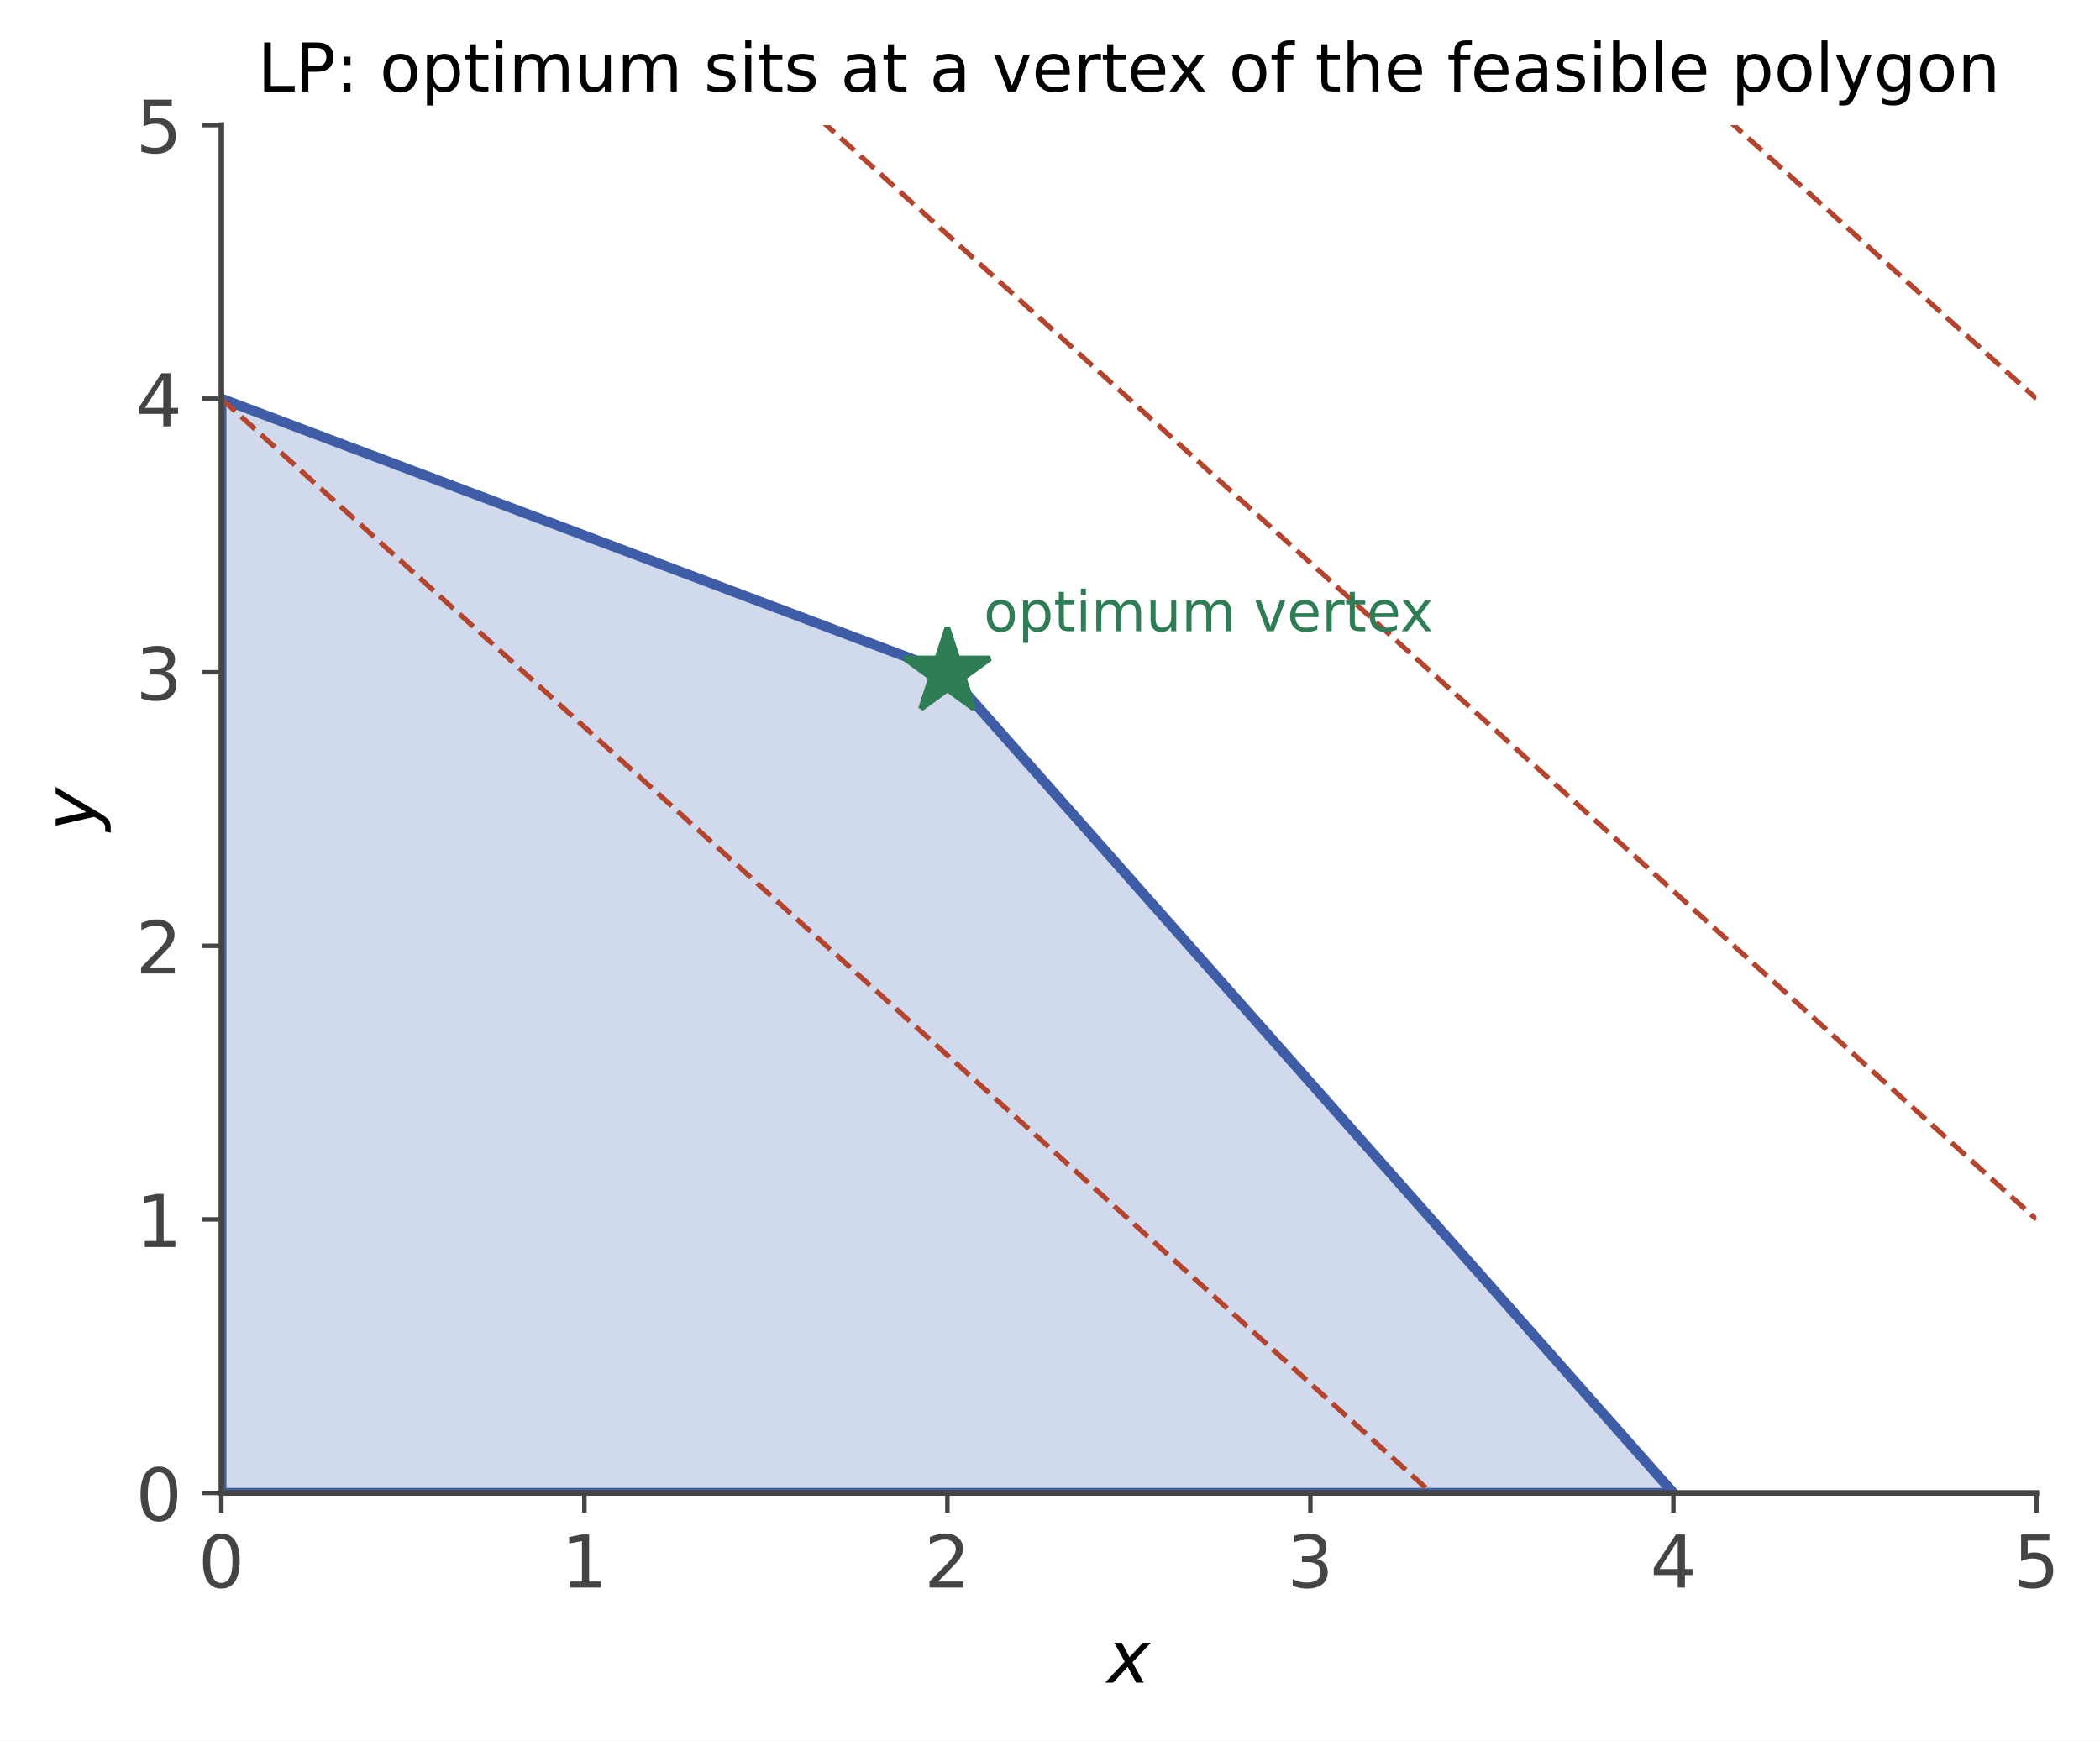
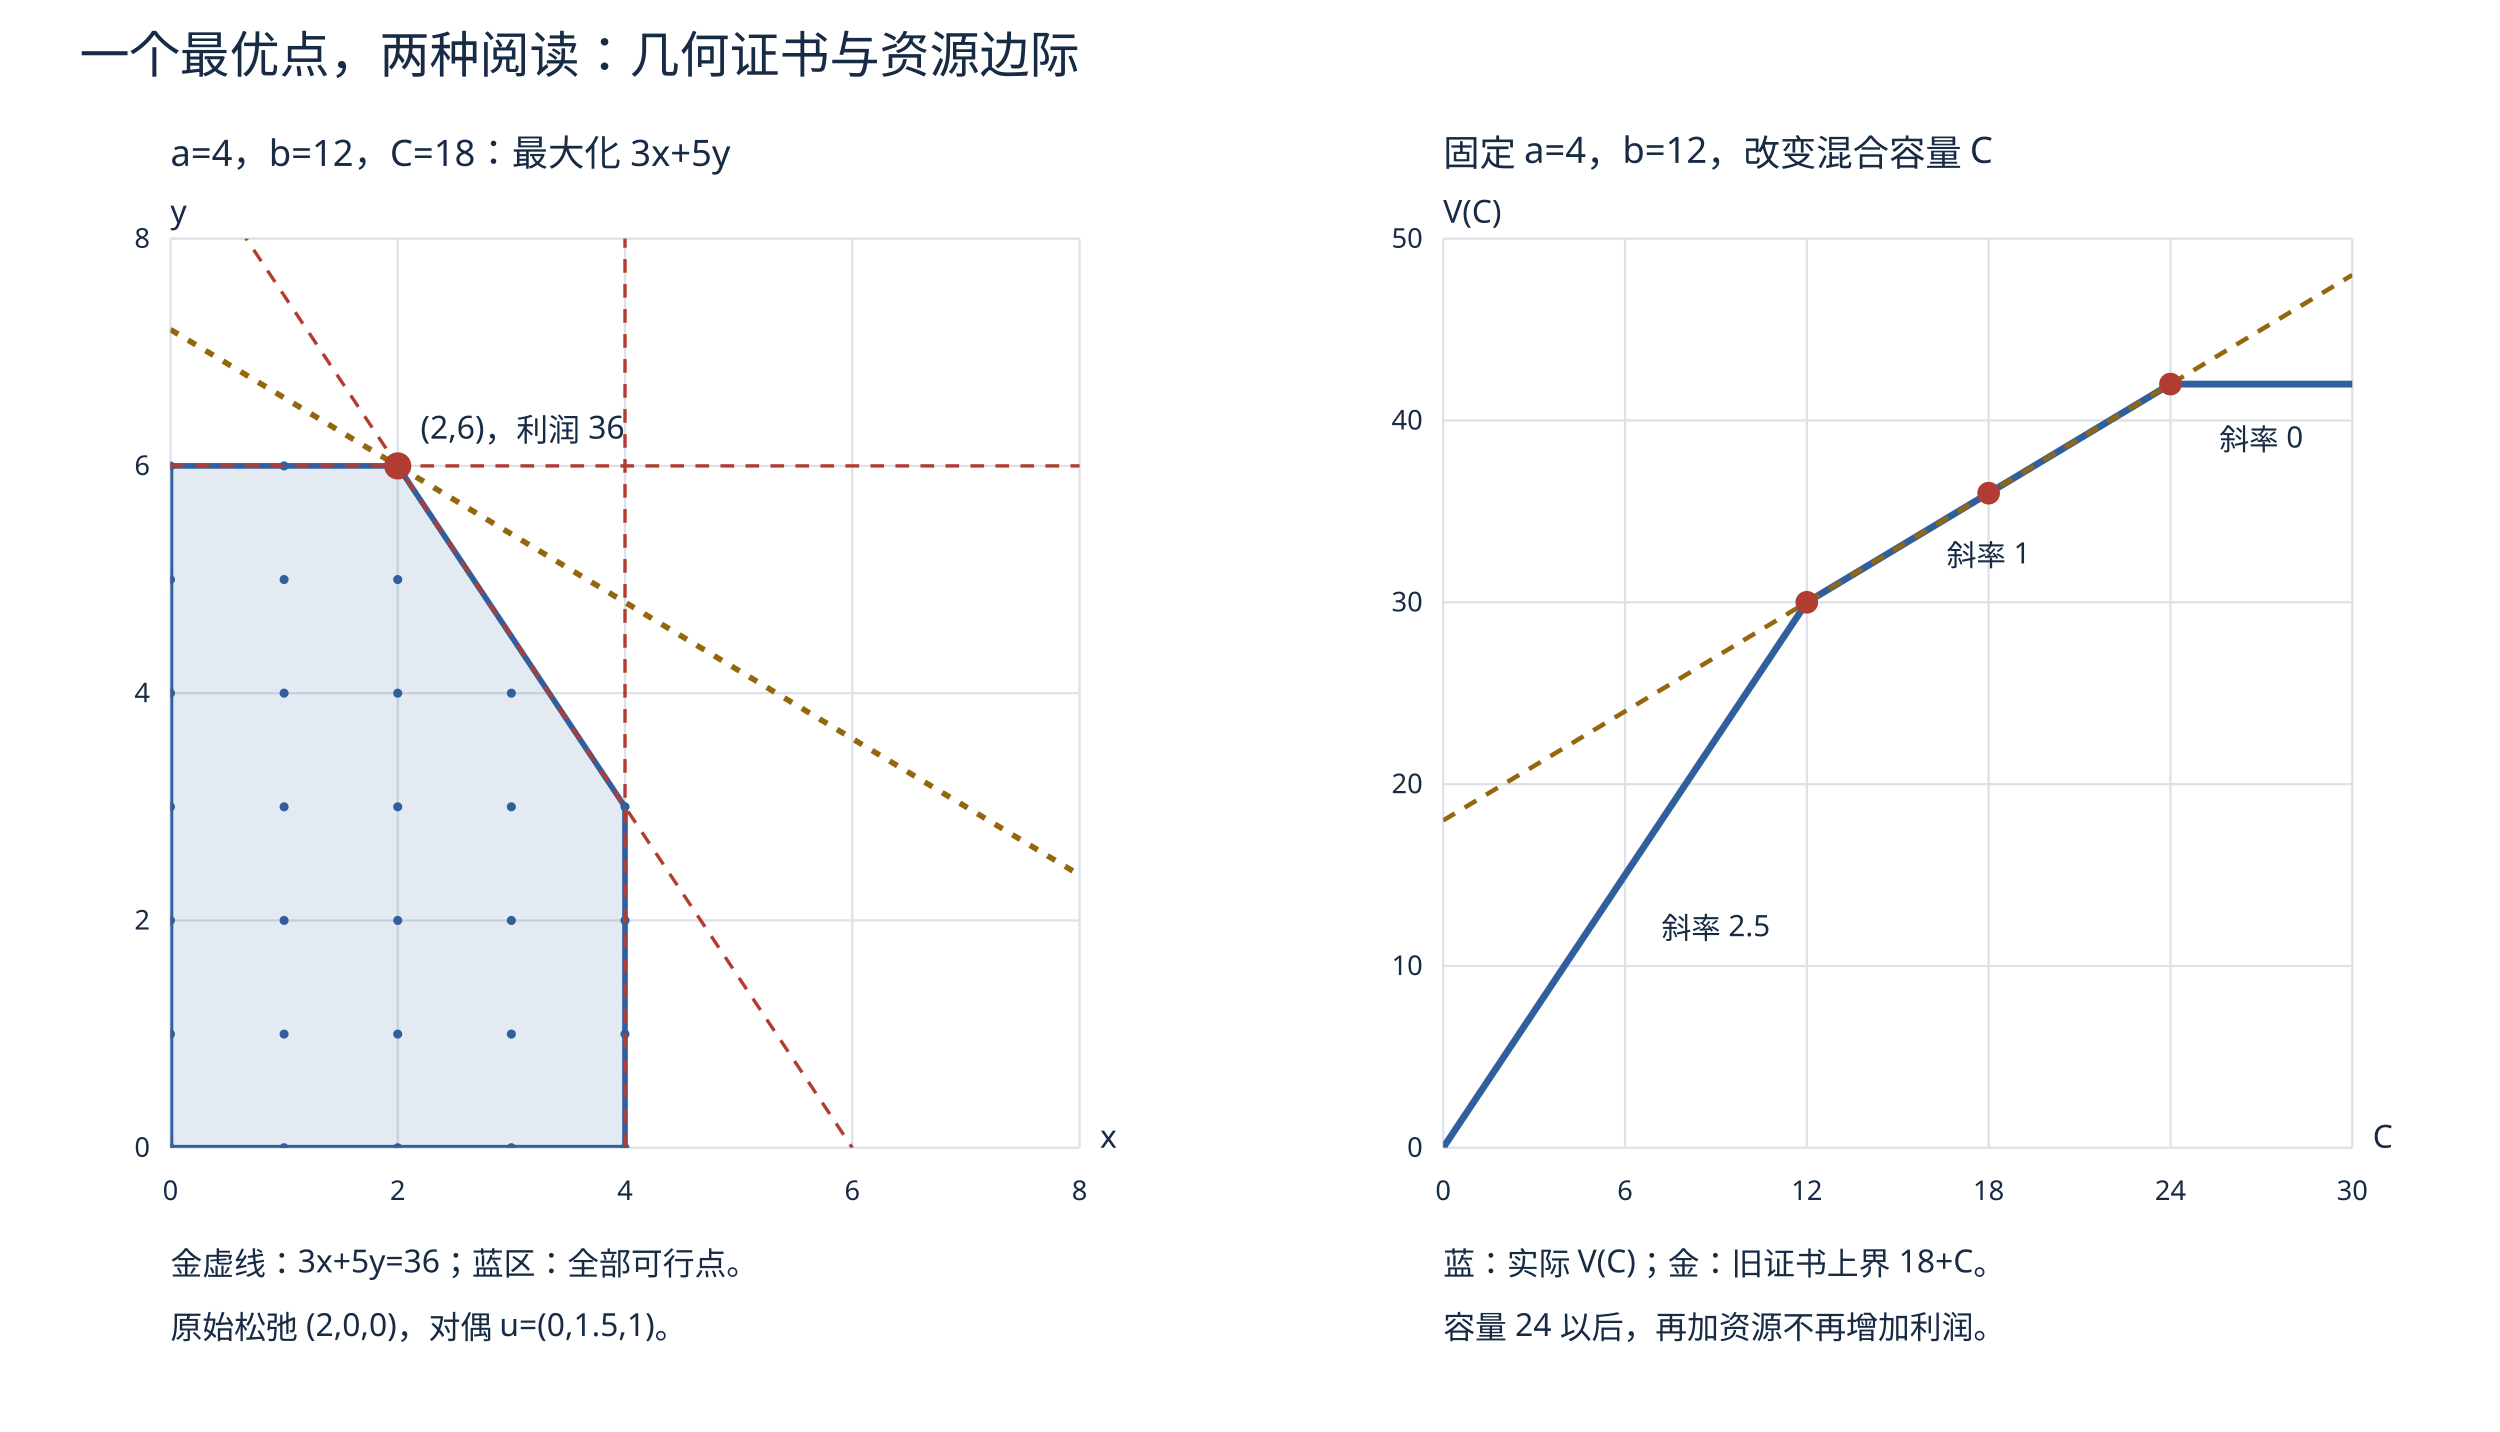
- <svg xmlns="http://www.w3.org/2000/svg" xmlns:xlink="http://www.w3.org/1999/xlink" width="374.447pt" height="310.454pt" viewBox="0 0 374.447 310.454" version="1.1">
-   <defs>
-     <style type="text/css">*{stroke-linejoin: round; stroke-linecap: butt}</style>
-   </defs>
-   <g id="figure_1">
-     <g id="patch_1">
-       <path d="M 0 310.454  L 374.447 310.454  L 374.447 0  L 0 0  z " style="fill: #ffffff" />
+ <svg xmlns="http://www.w3.org/2000/svg" viewBox="0 0 1100 630" role="img" aria-labelledby="title desc">
+   <rect width="1100" height="630" fill="white" />
+   <g font-family="sans-serif" fill="#172b45">
+     <text x="35" y="32" font-size="22">一个最优点，两种阅读：几何证书与资源边际</text>
+     <g id="polygon" data-left="75" data-xmax="8" data-ymax="8">
+       <text x="75" y="73" font-size="16" text-anchor="start">a=4，b=12，C=18：最大化 3x+5y</text>
+       <defs>
+         <clipPath id="clip-polygon">
+           <rect x="75" y="105" width="400" height="400" />
+         </clipPath>
+       </defs>
+       <path d="M75.0 105V505" fill="none" stroke="#dce2e8" />
+       <text x="75.0" y="528" font-size="12" text-anchor="middle">0</text>
+       <path d="M175.0 105V505" fill="none" stroke="#dce2e8" />
+       <text x="175.0" y="528" font-size="12" text-anchor="middle">2</text>
+       <path d="M275.0 105V505" fill="none" stroke="#dce2e8" />
+       <text x="275.0" y="528" font-size="12" text-anchor="middle">4</text>
+       <path d="M375.0 105V505" fill="none" stroke="#dce2e8" />
+       <text x="375.0" y="528" font-size="12" text-anchor="middle">6</text>
+       <path d="M475.0 105V505" fill="none" stroke="#dce2e8" />
+       <text x="475.0" y="528" font-size="12" text-anchor="middle">8</text>
+       <path d="M75 505.0H475" fill="none" stroke="#dce2e8" />
+       <text x="66" y="509.0" font-size="12" text-anchor="end">0</text>
+       <path d="M75 405.0H475" fill="none" stroke="#dce2e8" />
+       <text x="66" y="409.0" font-size="12" text-anchor="end">2</text>
+       <path d="M75 305.0H475" fill="none" stroke="#dce2e8" />
+       <text x="66" y="309.0" font-size="12" text-anchor="end">4</text>
+       <path d="M75 205.0H475" fill="none" stroke="#dce2e8" />
+       <text x="66" y="209.0" font-size="12" text-anchor="end">6</text>
+       <path d="M75 105.0H475" fill="none" stroke="#dce2e8" />
+       <text x="66" y="109.0" font-size="12" text-anchor="end">8</text>
+       <g clip-path="url(#clip-polygon)">
+         <path data-polygon="true" d="M75.0,505.0 L275.0,505.0 L275.0,355.0 L175.0,205.0 L75.0,205.0 L75.0,505.0 Z" fill="#315f9d" fill-opacity=".13" stroke="#315f9d" stroke-width="2.5" />
+         <circle data-grid-x="0" data-grid-y="0" cx="75.0" cy="505.0" r="2" fill="#315f9d" />
+         <circle data-grid-x="0" data-grid-y="1" cx="75.0" cy="455.0" r="2" fill="#315f9d" />
+         <circle data-grid-x="0" data-grid-y="2" cx="75.0" cy="405.0" r="2" fill="#315f9d" />
+         <circle data-grid-x="0" data-grid-y="3" cx="75.0" cy="355.0" r="2" fill="#315f9d" />
+         <circle data-grid-x="0" data-grid-y="4" cx="75.0" cy="305.0" r="2" fill="#315f9d" />
+         <circle data-grid-x="0" data-grid-y="5" cx="75.0" cy="255.0" r="2" fill="#315f9d" />
+         <circle data-grid-x="0" data-grid-y="6" cx="75.0" cy="205.0" r="2" fill="#315f9d" />
+         <circle data-grid-x="1" data-grid-y="0" cx="125.0" cy="505.0" r="2" fill="#315f9d" />
+         <circle data-grid-x="1" data-grid-y="1" cx="125.0" cy="455.0" r="2" fill="#315f9d" />
+         <circle data-grid-x="1" data-grid-y="2" cx="125.0" cy="405.0" r="2" fill="#315f9d" />
+         <circle data-grid-x="1" data-grid-y="3" cx="125.0" cy="355.0" r="2" fill="#315f9d" />
+         <circle data-grid-x="1" data-grid-y="4" cx="125.0" cy="305.0" r="2" fill="#315f9d" />
+         <circle data-grid-x="1" data-grid-y="5" cx="125.0" cy="255.0" r="2" fill="#315f9d" />
+         <circle data-grid-x="1" data-grid-y="6" cx="125.0" cy="205.0" r="2" fill="#315f9d" />
+         <circle data-grid-x="2" data-grid-y="0" cx="175.0" cy="505.0" r="2" fill="#315f9d" />
+         <circle data-grid-x="2" data-grid-y="1" cx="175.0" cy="455.0" r="2" fill="#315f9d" />
+         <circle data-grid-x="2" data-grid-y="2" cx="175.0" cy="405.0" r="2" fill="#315f9d" />
+         <circle data-grid-x="2" data-grid-y="3" cx="175.0" cy="355.0" r="2" fill="#315f9d" />
+         <circle data-grid-x="2" data-grid-y="4" cx="175.0" cy="305.0" r="2" fill="#315f9d" />
+         <circle data-grid-x="2" data-grid-y="5" cx="175.0" cy="255.0" r="2" fill="#315f9d" />
+         <circle data-grid-x="2" data-grid-y="6" cx="175.0" cy="205.0" r="2" fill="#315f9d" />
+         <circle data-grid-x="3" data-grid-y="0" cx="225.0" cy="505.0" r="2" fill="#315f9d" />
+         <circle data-grid-x="3" data-grid-y="1" cx="225.0" cy="455.0" r="2" fill="#315f9d" />
+         <circle data-grid-x="3" data-grid-y="2" cx="225.0" cy="405.0" r="2" fill="#315f9d" />
+         <circle data-grid-x="3" data-grid-y="3" cx="225.0" cy="355.0" r="2" fill="#315f9d" />
+         <circle data-grid-x="3" data-grid-y="4" cx="225.0" cy="305.0" r="2" fill="#315f9d" />
+         <circle data-grid-x="4" data-grid-y="0" cx="275.0" cy="505.0" r="2" fill="#315f9d" />
+         <circle data-grid-x="4" data-grid-y="1" cx="275.0" cy="455.0" r="2" fill="#315f9d" />
+         <circle data-grid-x="4" data-grid-y="2" cx="275.0" cy="405.0" r="2" fill="#315f9d" />
+         <circle data-grid-x="4" data-grid-y="3" cx="275.0" cy="355.0" r="2" fill="#315f9d" />
+         <path data-curve="x-limit" d="M275,505 L275,105" fill="none" stroke="#b13d32" stroke-width="1.5" stroke-dasharray="6 5" />
+         <path data-curve="y-limit" d="M75,205 L475,205" fill="none" stroke="#b13d32" stroke-width="1.5" stroke-dasharray="6 5" />
+         <path data-curve="mixed-limit" d="M75,55 L375,505" fill="none" stroke="#b13d32" stroke-width="1.5" stroke-dasharray="6 5" />
+         <path data-curve="objective" d="M75,145 L475,385" fill="none" stroke="#95670d" stroke-width="2.5" stroke-dasharray="4 5" />
+         <circle cx="175.0" cy="205.0" r="6" fill="#b13d32" />
+       </g>
+       <text x="185.0" y="193.0" font-size="14" text-anchor="start">(2,6)，利润 36</text>
+       <text x="75" y="561" font-size="14" text-anchor="start">金虚线：3x+5y=36；蓝区：全部可行点。</text>
+       <text x="75" y="589" font-size="14" text-anchor="start">原始松弛 (2,0,0)，对偶 u=(0,1.5,1)。</text>
+       <text x="484" y="505" font-size="14" text-anchor="start">x</text>
+       <text x="75" y="98" font-size="14" text-anchor="start">y</text>
    </g>
-     <g id="axes_1">
-       <g id="patch_2">
-         <path d="M 39.471 266.254  L 363.111 266.254  L 363.111 22.318  L 39.471 22.318  z " style="fill: #ffffff" />
+     <g id="value" data-left="635" data-xmax="30" data-ymax="50">
+       <text x="635" y="73" font-size="16" text-anchor="start">固定 a=4，b=12，改变混合容量 C</text>
+       <defs>
+         <clipPath id="clip-value">
+           <rect x="635" y="105" width="400" height="400" />
+         </clipPath>
+       </defs>
+       <path d="M635.0 105V505" fill="none" stroke="#dce2e8" />
+       <text x="635.0" y="528" font-size="12" text-anchor="middle">0</text>
+       <path d="M715.0 105V505" fill="none" stroke="#dce2e8" />
+       <text x="715.0" y="528" font-size="12" text-anchor="middle">6</text>
+       <path d="M795.0 105V505" fill="none" stroke="#dce2e8" />
+       <text x="795.0" y="528" font-size="12" text-anchor="middle">12</text>
+       <path d="M875.0 105V505" fill="none" stroke="#dce2e8" />
+       <text x="875.0" y="528" font-size="12" text-anchor="middle">18</text>
+       <path d="M955.0 105V505" fill="none" stroke="#dce2e8" />
+       <text x="955.0" y="528" font-size="12" text-anchor="middle">24</text>
+       <path d="M1035.0 105V505" fill="none" stroke="#dce2e8" />
+       <text x="1035.0" y="528" font-size="12" text-anchor="middle">30</text>
+       <path d="M635 505.0H1035" fill="none" stroke="#dce2e8" />
+       <text x="626" y="509.0" font-size="12" text-anchor="end">0</text>
+       <path d="M635 425.0H1035" fill="none" stroke="#dce2e8" />
+       <text x="626" y="429.0" font-size="12" text-anchor="end">10</text>
+       <path d="M635 345.0H1035" fill="none" stroke="#dce2e8" />
+       <text x="626" y="349.0" font-size="12" text-anchor="end">20</text>
+       <path d="M635 265.0H1035" fill="none" stroke="#dce2e8" />
+       <text x="626" y="269.0" font-size="12" text-anchor="end">30</text>
+       <path d="M635 185.0H1035" fill="none" stroke="#dce2e8" />
+       <text x="626" y="189.0" font-size="12" text-anchor="end">40</text>
+       <path d="M635 105.0H1035" fill="none" stroke="#dce2e8" />
+       <text x="626" y="109.0" font-size="12" text-anchor="end">50</text>
+       <g clip-path="url(#clip-value)">
+         <path data-curve="value" d="M635,505 L795,265 L955,169 L1035,169" fill="none" stroke="#315f9d" stroke-width="3" stroke-dasharray="" />
+         <path data-curve="old-dual-bound" d="M635,361 L1035,121" fill="none" stroke="#95670d" stroke-width="2" stroke-dasharray="6 5" />
+         <circle data-C="12" data-V="30" cx="795.0" cy="265.0" r="5" fill="#b13d32" />
+         <circle data-C="18" data-V="36" cx="875.0" cy="217.0" r="5" fill="#b13d32" />
+         <circle data-C="24" data-V="42" cx="955.0" cy="169.0" r="5" fill="#b13d32" />
      </g>
-       <g id="patch_3">
-         <path d="M 39.471 266.254  L 298.383 266.254  L 168.927 119.893  L 39.471 71.105  z " clip-path="url(#pee0491a51d)" style="fill: #8ba0d0; opacity: 0.4; stroke: #8ba0d0; stroke-linejoin: miter" />
-       </g>
-       <g id="matplotlib.axis_1">
-         <g id="xtick_1">
-           <g id="line2d_1">
-             <defs>
-               <path id="md2a9b6ae26" d="M 0 0  L 0 3.5  " style="stroke: #444444; stroke-width: 0.8" />
-             </defs>
-             <g>
-               <use xlink:href="#md2a9b6ae26" x="39.471" y="266.254" style="fill: #444444; stroke: #444444; stroke-width: 0.8" />
-             </g>
-           </g>
-           <g id="text_1">
-             <g style="fill: #444444" transform="translate(35.33563 283.1311) scale(0.13 -0.13)">
-               <defs>
-                 <path id="DejaVuSans-13" d="M 2034 4250  Q 1547 4250 1301 3770  Q 1056 3291 1056 2328  Q 1056 1369 1301 889  Q 1547 409 2034 409  Q 2525 409 2770 889  Q 3016 1369 3016 2328  Q 3016 3291 2770 3770  Q 2525 4250 2034 4250  z M 2034 4750  Q 2819 4750 3233 4129  Q 3647 3509 3647 2328  Q 3647 1150 3233 529  Q 2819 -91 2034 -91  Q 1250 -91 836 529  Q 422 1150 422 2328  Q 422 3509 836 4129  Q 1250 4750 2034 4750  z " transform="scale(0.015625)" />
-               </defs>
-               <use xlink:href="#DejaVuSans-13" />
-             </g>
-           </g>
-         </g>
-         <g id="xtick_2">
-           <g id="line2d_2">
-             <g>
-               <use xlink:href="#md2a9b6ae26" x="104.199" y="266.254" style="fill: #444444; stroke: #444444; stroke-width: 0.8" />
-             </g>
-           </g>
-           <g id="text_2">
-             <g style="fill: #444444" transform="translate(100.0636 283.1311) scale(0.13 -0.13)">
-               <defs>
-                 <path id="DejaVuSans-14" d="M 794 531  L 1825 531  L 1825 4091  L 703 3866  L 703 4441  L 1819 4666  L 2450 4666  L 2450 531  L 3481 531  L 3481 0  L 794 0  L 794 531  z " transform="scale(0.015625)" />
-               </defs>
-               <use xlink:href="#DejaVuSans-14" />
-             </g>
-           </g>
-         </g>
-         <g id="xtick_3">
-           <g id="line2d_3">
-             <g>
-               <use xlink:href="#md2a9b6ae26" x="168.927" y="266.254" style="fill: #444444; stroke: #444444; stroke-width: 0.8" />
-             </g>
-           </g>
-           <g id="text_3">
-             <g style="fill: #444444" transform="translate(164.7916 283.1311) scale(0.13 -0.13)">
-               <defs>
-                 <path id="DejaVuSans-15" d="M 1228 531  L 3431 531  L 3431 0  L 469 0  L 469 531  Q 828 903 1448 1529  Q 2069 2156 2228 2338  Q 2531 2678 2651 2914  Q 2772 3150 2772 3378  Q 2772 3750 2511 3984  Q 2250 4219 1831 4219  Q 1534 4219 1204 4116  Q 875 4013 500 3803  L 500 4441  Q 881 4594 1212 4672  Q 1544 4750 1819 4750  Q 2544 4750 2975 4387  Q 3406 4025 3406 3419  Q 3406 3131 3298 2873  Q 3191 2616 2906 2266  Q 2828 2175 2409 1742  Q 1991 1309 1228 531  z " transform="scale(0.015625)" />
-               </defs>
-               <use xlink:href="#DejaVuSans-15" />
-             </g>
-           </g>
-         </g>
-         <g id="xtick_4">
-           <g id="line2d_4">
-             <g>
-               <use xlink:href="#md2a9b6ae26" x="233.655" y="266.254" style="fill: #444444; stroke: #444444; stroke-width: 0.8" />
-             </g>
-           </g>
-           <g id="text_4">
-             <g style="fill: #444444" transform="translate(229.5196 283.1311) scale(0.13 -0.13)">
-               <defs>
-                 <path id="DejaVuSans-16" d="M 2597 2516  Q 3050 2419 3304 2112  Q 3559 1806 3559 1356  Q 3559 666 3084 287  Q 2609 -91 1734 -91  Q 1441 -91 1130 -33  Q 819 25 488 141  L 488 750  Q 750 597 1062 519  Q 1375 441 1716 441  Q 2309 441 2620 675  Q 2931 909 2931 1356  Q 2931 1769 2642 2001  Q 2353 2234 1838 2234  L 1294 2234  L 1294 2753  L 1863 2753  Q 2328 2753 2575 2939  Q 2822 3125 2822 3475  Q 2822 3834 2567 4026  Q 2313 4219 1838 4219  Q 1578 4219 1281 4162  Q 984 4106 628 3988  L 628 4550  Q 988 4650 1302 4700  Q 1616 4750 1894 4750  Q 2613 4750 3031 4423  Q 3450 4097 3450 3541  Q 3450 3153 3228 2886  Q 3006 2619 2597 2516  z " transform="scale(0.015625)" />
-               </defs>
-               <use xlink:href="#DejaVuSans-16" />
-             </g>
-           </g>
-         </g>
-         <g id="xtick_5">
-           <g id="line2d_5">
-             <g>
-               <use xlink:href="#md2a9b6ae26" x="298.383" y="266.254" style="fill: #444444; stroke: #444444; stroke-width: 0.8" />
-             </g>
-           </g>
-           <g id="text_5">
-             <g style="fill: #444444" transform="translate(294.2476 283.1311) scale(0.13 -0.13)">
-               <defs>
-                 <path id="DejaVuSans-17" d="M 2419 4116  L 825 1625  L 2419 1625  L 2419 4116  z M 2253 4666  L 3047 4666  L 3047 1625  L 3713 1625  L 3713 1100  L 3047 1100  L 3047 0  L 2419 0  L 2419 1100  L 313 1100  L 313 1709  L 2253 4666  z " transform="scale(0.015625)" />
-               </defs>
-               <use xlink:href="#DejaVuSans-17" />
-             </g>
-           </g>
-         </g>
-         <g id="xtick_6">
-           <g id="line2d_6">
-             <g>
-               <use xlink:href="#md2a9b6ae26" x="363.111" y="266.254" style="fill: #444444; stroke: #444444; stroke-width: 0.8" />
-             </g>
-           </g>
-           <g id="text_6">
-             <g style="fill: #444444" transform="translate(358.9756 283.1311) scale(0.13 -0.13)">
-               <defs>
-                 <path id="DejaVuSans-18" d="M 691 4666  L 3169 4666  L 3169 4134  L 1269 4134  L 1269 2991  Q 1406 3038 1543 3061  Q 1681 3084 1819 3084  Q 2600 3084 3056 2656  Q 3513 2228 3513 1497  Q 3513 744 3044 326  Q 2575 -91 1722 -91  Q 1428 -91 1123 -41  Q 819 9 494 109  L 494 744  Q 775 591 1075 516  Q 1375 441 1709 441  Q 2250 441 2565 725  Q 2881 1009 2881 1497  Q 2881 1984 2565 2268  Q 2250 2553 1709 2553  Q 1456 2553 1204 2497  Q 953 2441 691 2322  L 691 4666  z " transform="scale(0.015625)" />
-               </defs>
-               <use xlink:href="#DejaVuSans-18" />
-             </g>
-           </g>
-         </g>
-         <g id="text_7">
-           <g transform="translate(197.3913 300.1311) scale(0.13 -0.13)">
-             <defs>
-               <path id="DejaVuSans-Oblique-5b" d="M 3841 3500  L 2234 1784  L 3219 0  L 2559 0  L 1819 1388  L 531 0  L -166 0  L 1556 1844  L 641 3500  L 1300 3500  L 1972 2234  L 3144 3500  L 3841 3500  z " transform="scale(0.015625)" />
-             </defs>
-             <use xlink:href="#DejaVuSans-Oblique-5b" transform="translate(0 0.3125)" />
-           </g>
-         </g>
-       </g>
-       <g id="matplotlib.axis_2">
-         <g id="ytick_1">
-           <g id="line2d_7">
-             <defs>
-               <path id="m13faf8f72e" d="M 0 0  L -3.5 0  " style="stroke: #444444; stroke-width: 0.8" />
-             </defs>
-             <g>
-               <use xlink:href="#m13faf8f72e" x="39.471" y="266.254" style="fill: #444444; stroke: #444444; stroke-width: 0.8" />
-             </g>
-           </g>
-           <g id="text_8">
-             <g style="fill: #444444" transform="translate(24.2 271.1926) scale(0.13 -0.13)">
-               <use xlink:href="#DejaVuSans-13" />
-             </g>
-           </g>
-         </g>
-         <g id="ytick_2">
-           <g id="line2d_8">
-             <g>
-               <use xlink:href="#m13faf8f72e" x="39.471" y="217.467" style="fill: #444444; stroke: #444444; stroke-width: 0.8" />
-             </g>
-           </g>
-           <g id="text_9">
-             <g style="fill: #444444" transform="translate(24.2 222.4054) scale(0.13 -0.13)">
-               <use xlink:href="#DejaVuSans-14" />
-             </g>
-           </g>
-         </g>
-         <g id="ytick_3">
-           <g id="line2d_9">
-             <g>
-               <use xlink:href="#m13faf8f72e" x="39.471" y="168.68" style="fill: #444444; stroke: #444444; stroke-width: 0.8" />
-             </g>
-           </g>
-           <g id="text_10">
-             <g style="fill: #444444" transform="translate(24.2 173.6182) scale(0.13 -0.13)">
-               <use xlink:href="#DejaVuSans-15" />
-             </g>
-           </g>
-         </g>
-         <g id="ytick_4">
-           <g id="line2d_10">
-             <g>
-               <use xlink:href="#m13faf8f72e" x="39.471" y="119.893" style="fill: #444444; stroke: #444444; stroke-width: 0.8" />
-             </g>
-           </g>
-           <g id="text_11">
-             <g style="fill: #444444" transform="translate(24.2 124.831) scale(0.13 -0.13)">
-               <use xlink:href="#DejaVuSans-16" />
-             </g>
-           </g>
-         </g>
-         <g id="ytick_5">
-           <g id="line2d_11">
-             <g>
-               <use xlink:href="#m13faf8f72e" x="39.471" y="71.105" style="fill: #444444; stroke: #444444; stroke-width: 0.8" />
-             </g>
-           </g>
-           <g id="text_12">
-             <g style="fill: #444444" transform="translate(24.2 76.0438) scale(0.13 -0.13)">
-               <use xlink:href="#DejaVuSans-17" />
-             </g>
-           </g>
-         </g>
-         <g id="ytick_6">
-           <g id="line2d_12">
-             <g>
-               <use xlink:href="#m13faf8f72e" x="39.471" y="22.318" style="fill: #444444; stroke: #444444; stroke-width: 0.8" />
-             </g>
-           </g>
-           <g id="text_13">
-             <g style="fill: #444444" transform="translate(24.2 27.2566) scale(0.13 -0.13)">
-               <use xlink:href="#DejaVuSans-18" />
-             </g>
-           </g>
-         </g>
-         <g id="text_14">
-           <g transform="translate(17.07695 148.1861) rotate(-90) scale(0.13 -0.13)">
-             <defs>
-               <path id="DejaVuSans-Oblique-5c" d="M 1588 -325  Q 1188 -997 936 -1164  Q 684 -1331 294 -1331  L -159 -1331  L -63 -850  L 269 -850  Q 509 -850 678 -719  Q 847 -588 1056 -206  L 1234 128  L 459 3500  L 1069 3500  L 1650 819  L 3256 3500  L 3859 3500  L 1588 -325  z " transform="scale(0.015625)" />
-             </defs>
-             <use xlink:href="#DejaVuSans-Oblique-5c" transform="translate(0 0.3125)" />
-           </g>
-         </g>
-       </g>
-       <g id="line2d_13">
-         <path d="M 39.471 266.254  L 298.383 266.254  L 168.927 119.893  L 39.471 71.105  L 39.471 266.254  " clip-path="url(#pee0491a51d)" style="fill: none; stroke: #3f5ca6; stroke-width: 1.8; stroke-linecap: square" />
-       </g>
-       <g id="line2d_14">
-         <path d="M 39.471 71.105  L 75.431 103.63  L 111.391 136.155  L 147.351 168.68  L 183.311 201.205  L 219.271 233.729  L 255.231 266.254  L 291.191 298.779  L 305.205 311.454  " clip-path="url(#pee0491a51d)" style="fill: none; stroke-dasharray: 3.33,1.44; stroke-dashoffset: 0; stroke: #b3452f; stroke-width: 0.9" />
-       </g>
-       <g id="line2d_15">
-         <path d="M 121.57 -1  L 147.351 22.318  L 183.311 54.843  L 219.271 87.368  L 255.231 119.893  L 291.191 152.417  L 327.151 184.942  L 363.111 217.467  " clip-path="url(#pee0491a51d)" style="fill: none; stroke-dasharray: 3.33,1.44; stroke-dashoffset: 0; stroke: #b3452f; stroke-width: 0.9" />
-       </g>
-       <g id="line2d_16">
-         <path d="M 283.39 -1  L 291.191 6.056  L 327.151 38.581  L 363.111 71.105  " clip-path="url(#pee0491a51d)" style="fill: none; stroke-dasharray: 3.33,1.44; stroke-dashoffset: 0; stroke: #b3452f; stroke-width: 0.9" />
-       </g>
-       <g id="line2d_17">
-         <defs>
-           <path id="md26f918aaa" d="M 0 -8  L -1.796 -2.472  L -7.608 -2.472  L -2.906 0.944  L -4.702 6.472  L -0 3.056  L 4.702 6.472  L 2.906 0.944  L 7.608 -2.472  L 1.796 -2.472  z " style="stroke: #2e7d55; stroke-linejoin: bevel" />
-         </defs>
-         <g clip-path="url(#pee0491a51d)">
-           <use xlink:href="#md26f918aaa" x="168.927" y="119.893" style="fill: #2e7d55; stroke: #2e7d55; stroke-linejoin: bevel" />
-         </g>
-       </g>
-       <g id="patch_4">
-         <path d="M 39.471 266.254  L 39.471 22.318  " style="fill: none; stroke: #444444; stroke-linejoin: miter; stroke-linecap: square" />
-       </g>
-       <g id="patch_5">
-         <path d="M 39.471 266.254  L 363.111 266.254  " style="fill: none; stroke: #444444; stroke-linejoin: miter; stroke-linecap: square" />
-       </g>
-       <g id="text_15">
-         <g style="fill: #2e7d55" transform="translate(175.4 112.5744) scale(0.1 -0.1)">
-           <defs>
-             <path id="DejaVuSans-52" d="M 1959 3097  Q 1497 3097 1228 2736  Q 959 2375 959 1747  Q 959 1119 1226 758  Q 1494 397 1959 397  Q 2419 397 2687 759  Q 2956 1122 2956 1747  Q 2956 2369 2687 2733  Q 2419 3097 1959 3097  z M 1959 3584  Q 2709 3584 3137 3096  Q 3566 2609 3566 1747  Q 3566 888 3137 398  Q 2709 -91 1959 -91  Q 1206 -91 779 398  Q 353 888 353 1747  Q 353 2609 779 3096  Q 1206 3584 1959 3584  z " transform="scale(0.015625)" />
-             <path id="DejaVuSans-53" d="M 1159 525  L 1159 -1331  L 581 -1331  L 581 3500  L 1159 3500  L 1159 2969  Q 1341 3281 1617 3432  Q 1894 3584 2278 3584  Q 2916 3584 3314 3078  Q 3713 2572 3713 1747  Q 3713 922 3314 415  Q 2916 -91 2278 -91  Q 1894 -91 1617 61  Q 1341 213 1159 525  z M 3116 1747  Q 3116 2381 2855 2742  Q 2594 3103 2138 3103  Q 1681 3103 1420 2742  Q 1159 2381 1159 1747  Q 1159 1113 1420 752  Q 1681 391 2138 391  Q 2594 391 2855 752  Q 3116 1113 3116 1747  z " transform="scale(0.015625)" />
-             <path id="DejaVuSans-57" d="M 1172 4494  L 1172 3500  L 2356 3500  L 2356 3053  L 1172 3053  L 1172 1153  Q 1172 725 1289 603  Q 1406 481 1766 481  L 2356 481  L 2356 0  L 1766 0  Q 1100 0 847 248  Q 594 497 594 1153  L 594 3053  L 172 3053  L 172 3500  L 594 3500  L 594 4494  L 1172 4494  z " transform="scale(0.015625)" />
-             <path id="DejaVuSans-4c" d="M 603 3500  L 1178 3500  L 1178 0  L 603 0  L 603 3500  z M 603 4863  L 1178 4863  L 1178 4134  L 603 4134  L 603 4863  z " transform="scale(0.015625)" />
-             <path id="DejaVuSans-50" d="M 3328 2828  Q 3544 3216 3844 3400  Q 4144 3584 4550 3584  Q 5097 3584 5394 3201  Q 5691 2819 5691 2113  L 5691 0  L 5113 0  L 5113 2094  Q 5113 2597 4934 2840  Q 4756 3084 4391 3084  Q 3944 3084 3684 2787  Q 3425 2491 3425 1978  L 3425 0  L 2847 0  L 2847 2094  Q 2847 2600 2669 2842  Q 2491 3084 2119 3084  Q 1678 3084 1418 2786  Q 1159 2488 1159 1978  L 1159 0  L 581 0  L 581 3500  L 1159 3500  L 1159 2956  Q 1356 3278 1631 3431  Q 1906 3584 2284 3584  Q 2666 3584 2933 3390  Q 3200 3197 3328 2828  z " transform="scale(0.015625)" />
-             <path id="DejaVuSans-58" d="M 544 1381  L 544 3500  L 1119 3500  L 1119 1403  Q 1119 906 1312 657  Q 1506 409 1894 409  Q 2359 409 2629 706  Q 2900 1003 2900 1516  L 2900 3500  L 3475 3500  L 3475 0  L 2900 0  L 2900 538  Q 2691 219 2414 64  Q 2138 -91 1772 -91  Q 1169 -91 856 284  Q 544 659 544 1381  z M 1991 3584  L 1991 3584  z " transform="scale(0.015625)" />
-             <path id="DejaVuSans-3" transform="scale(0.015625)" />
-             <path id="DejaVuSans-59" d="M 191 3500  L 800 3500  L 1894 563  L 2988 3500  L 3597 3500  L 2284 0  L 1503 0  L 191 3500  z " transform="scale(0.015625)" />
-             <path id="DejaVuSans-48" d="M 3597 1894  L 3597 1613  L 953 1613  Q 991 1019 1311 708  Q 1631 397 2203 397  Q 2534 397 2845 478  Q 3156 559 3463 722  L 3463 178  Q 3153 47 2828 -22  Q 2503 -91 2169 -91  Q 1331 -91 842 396  Q 353 884 353 1716  Q 353 2575 817 3079  Q 1281 3584 2069 3584  Q 2775 3584 3186 3129  Q 3597 2675 3597 1894  z M 3022 2063  Q 3016 2534 2758 2815  Q 2500 3097 2075 3097  Q 1594 3097 1305 2825  Q 1016 2553 972 2059  L 3022 2063  z " transform="scale(0.015625)" />
-             <path id="DejaVuSans-55" d="M 2631 2963  Q 2534 3019 2420 3045  Q 2306 3072 2169 3072  Q 1681 3072 1420 2755  Q 1159 2438 1159 1844  L 1159 0  L 581 0  L 581 3500  L 1159 3500  L 1159 2956  Q 1341 3275 1631 3429  Q 1922 3584 2338 3584  Q 2397 3584 2469 3576  Q 2541 3569 2628 3553  L 2631 2963  z " transform="scale(0.015625)" />
-             <path id="DejaVuSans-5b" d="M 3513 3500  L 2247 1797  L 3578 0  L 2900 0  L 1881 1375  L 863 0  L 184 0  L 1544 1831  L 300 3500  L 978 3500  L 1906 2253  L 2834 3500  L 3513 3500  z " transform="scale(0.015625)" />
-           </defs>
-           <use xlink:href="#DejaVuSans-52" />
-           <use xlink:href="#DejaVuSans-53" transform="translate(61.1875 0)" />
-           <use xlink:href="#DejaVuSans-57" transform="translate(124.6719 0)" />
-           <use xlink:href="#DejaVuSans-4c" transform="translate(163.875 0)" />
-           <use xlink:href="#DejaVuSans-50" transform="translate(191.6562 0)" />
-           <use xlink:href="#DejaVuSans-58" transform="translate(289.0625 0)" />
-           <use xlink:href="#DejaVuSans-50" transform="translate(352.4375 0)" />
-           <use xlink:href="#DejaVuSans-3" transform="translate(449.8438 0)" />
-           <use xlink:href="#DejaVuSans-59" transform="translate(481.625 0)" />
-           <use xlink:href="#DejaVuSans-48" transform="translate(540.8125 0)" />
-           <use xlink:href="#DejaVuSans-55" transform="translate(602.3438 0)" />
-           <use xlink:href="#DejaVuSans-57" transform="translate(643.4531 0)" />
-           <use xlink:href="#DejaVuSans-48" transform="translate(682.6562 0)" />
-           <use xlink:href="#DejaVuSans-5b" transform="translate(742.4375 0)" />
-         </g>
-       </g>
-       <g id="text_16">
-         <g transform="translate(45.92781 16.31812) scale(0.12 -0.12)">
-           <defs>
-             <path id="DejaVuSans-2f" d="M 628 4666  L 1259 4666  L 1259 531  L 3531 531  L 3531 0  L 628 0  L 628 4666  z " transform="scale(0.015625)" />
-             <path id="DejaVuSans-33" d="M 1259 4147  L 1259 2394  L 2053 2394  Q 2494 2394 2734 2622  Q 2975 2850 2975 3272  Q 2975 3691 2734 3919  Q 2494 4147 2053 4147  L 1259 4147  z M 628 4666  L 2053 4666  Q 2838 4666 3239 4311  Q 3641 3956 3641 3272  Q 3641 2581 3239 2228  Q 2838 1875 2053 1875  L 1259 1875  L 1259 0  L 628 0  L 628 4666  z " transform="scale(0.015625)" />
-             <path id="DejaVuSans-1d" d="M 750 794  L 1409 794  L 1409 0  L 750 0  L 750 794  z M 750 3309  L 1409 3309  L 1409 2516  L 750 2516  L 750 3309  z " transform="scale(0.015625)" />
-             <path id="DejaVuSans-56" d="M 2834 3397  L 2834 2853  Q 2591 2978 2328 3040  Q 2066 3103 1784 3103  Q 1356 3103 1142 2972  Q 928 2841 928 2578  Q 928 2378 1081 2264  Q 1234 2150 1697 2047  L 1894 2003  Q 2506 1872 2764 1633  Q 3022 1394 3022 966  Q 3022 478 2636 193  Q 2250 -91 1575 -91  Q 1294 -91 989 -36  Q 684 19 347 128  L 347 722  Q 666 556 975 473  Q 1284 391 1588 391  Q 1994 391 2212 530  Q 2431 669 2431 922  Q 2431 1156 2273 1281  Q 2116 1406 1581 1522  L 1381 1569  Q 847 1681 609 1914  Q 372 2147 372 2553  Q 372 3047 722 3315  Q 1072 3584 1716 3584  Q 2034 3584 2315 3537  Q 2597 3491 2834 3397  z " transform="scale(0.015625)" />
-             <path id="DejaVuSans-44" d="M 2194 1759  Q 1497 1759 1228 1600  Q 959 1441 959 1056  Q 959 750 1161 570  Q 1363 391 1709 391  Q 2188 391 2477 730  Q 2766 1069 2766 1631  L 2766 1759  L 2194 1759  z M 3341 1997  L 3341 0  L 2766 0  L 2766 531  Q 2569 213 2275 61  Q 1981 -91 1556 -91  Q 1019 -91 701 211  Q 384 513 384 1019  Q 384 1609 779 1909  Q 1175 2209 1959 2209  L 2766 2209  L 2766 2266  Q 2766 2663 2505 2880  Q 2244 3097 1772 3097  Q 1472 3097 1187 3025  Q 903 2953 641 2809  L 641 3341  Q 956 3463 1253 3523  Q 1550 3584 1831 3584  Q 2591 3584 2966 3190  Q 3341 2797 3341 1997  z " transform="scale(0.015625)" />
-             <path id="DejaVuSans-49" d="M 2375 4863  L 2375 4384  L 1825 4384  Q 1516 4384 1395 4259  Q 1275 4134 1275 3809  L 1275 3500  L 2222 3500  L 2222 3053  L 1275 3053  L 1275 0  L 697 0  L 697 3053  L 147 3053  L 147 3500  L 697 3500  L 697 3744  Q 697 4328 969 4595  Q 1241 4863 1831 4863  L 2375 4863  z " transform="scale(0.015625)" />
-             <path id="DejaVuSans-4b" d="M 3513 2113  L 3513 0  L 2938 0  L 2938 2094  Q 2938 2591 2744 2837  Q 2550 3084 2163 3084  Q 1697 3084 1428 2787  Q 1159 2491 1159 1978  L 1159 0  L 581 0  L 581 4863  L 1159 4863  L 1159 2956  Q 1366 3272 1645 3428  Q 1925 3584 2291 3584  Q 2894 3584 3203 3211  Q 3513 2838 3513 2113  z " transform="scale(0.015625)" />
-             <path id="DejaVuSans-45" d="M 3116 1747  Q 3116 2381 2855 2742  Q 2594 3103 2138 3103  Q 1681 3103 1420 2742  Q 1159 2381 1159 1747  Q 1159 1113 1420 752  Q 1681 391 2138 391  Q 2594 391 2855 752  Q 3116 1113 3116 1747  z M 1159 2969  Q 1341 3281 1617 3432  Q 1894 3584 2278 3584  Q 2916 3584 3314 3078  Q 3713 2572 3713 1747  Q 3713 922 3314 415  Q 2916 -91 2278 -91  Q 1894 -91 1617 61  Q 1341 213 1159 525  L 1159 0  L 581 0  L 581 4863  L 1159 4863  L 1159 2969  z " transform="scale(0.015625)" />
-             <path id="DejaVuSans-4f" d="M 603 4863  L 1178 4863  L 1178 0  L 603 0  L 603 4863  z " transform="scale(0.015625)" />
-             <path id="DejaVuSans-5c" d="M 2059 -325  Q 1816 -950 1584 -1140  Q 1353 -1331 966 -1331  L 506 -1331  L 506 -850  L 844 -850  Q 1081 -850 1212 -737  Q 1344 -625 1503 -206  L 1606 56  L 191 3500  L 800 3500  L 1894 763  L 2988 3500  L 3597 3500  L 2059 -325  z " transform="scale(0.015625)" />
-             <path id="DejaVuSans-4a" d="M 2906 1791  Q 2906 2416 2648 2759  Q 2391 3103 1925 3103  Q 1463 3103 1205 2759  Q 947 2416 947 1791  Q 947 1169 1205 825  Q 1463 481 1925 481  Q 2391 481 2648 825  Q 2906 1169 2906 1791  z M 3481 434  Q 3481 -459 3084 -895  Q 2688 -1331 1869 -1331  Q 1566 -1331 1297 -1286  Q 1028 -1241 775 -1147  L 775 -588  Q 1028 -725 1275 -790  Q 1522 -856 1778 -856  Q 2344 -856 2625 -561  Q 2906 -266 2906 331  L 2906 616  Q 2728 306 2450 153  Q 2172 0 1784 0  Q 1141 0 747 490  Q 353 981 353 1791  Q 353 2603 747 3093  Q 1141 3584 1784 3584  Q 2172 3584 2450 3431  Q 2728 3278 2906 2969  L 2906 3500  L 3481 3500  L 3481 434  z " transform="scale(0.015625)" />
-             <path id="DejaVuSans-51" d="M 3513 2113  L 3513 0  L 2938 0  L 2938 2094  Q 2938 2591 2744 2837  Q 2550 3084 2163 3084  Q 1697 3084 1428 2787  Q 1159 2491 1159 1978  L 1159 0  L 581 0  L 581 3500  L 1159 3500  L 1159 2956  Q 1366 3272 1645 3428  Q 1925 3584 2291 3584  Q 2894 3584 3203 3211  Q 3513 2838 3513 2113  z " transform="scale(0.015625)" />
-           </defs>
-           <use xlink:href="#DejaVuSans-2f" />
-           <use xlink:href="#DejaVuSans-33" transform="translate(55.71875 0)" />
-           <use xlink:href="#DejaVuSans-1d" transform="translate(116.0156 0)" />
-           <use xlink:href="#DejaVuSans-3" transform="translate(149.7031 0)" />
-           <use xlink:href="#DejaVuSans-52" transform="translate(181.4844 0)" />
-           <use xlink:href="#DejaVuSans-53" transform="translate(242.6719 0)" />
-           <use xlink:href="#DejaVuSans-57" transform="translate(306.1562 0)" />
-           <use xlink:href="#DejaVuSans-4c" transform="translate(345.3594 0)" />
-           <use xlink:href="#DejaVuSans-50" transform="translate(373.1406 0)" />
-           <use xlink:href="#DejaVuSans-58" transform="translate(470.5469 0)" />
-           <use xlink:href="#DejaVuSans-50" transform="translate(533.9219 0)" />
-           <use xlink:href="#DejaVuSans-3" transform="translate(631.3281 0)" />
-           <use xlink:href="#DejaVuSans-56" transform="translate(663.1094 0)" />
-           <use xlink:href="#DejaVuSans-4c" transform="translate(715.2031 0)" />
-           <use xlink:href="#DejaVuSans-57" transform="translate(742.9844 0)" />
-           <use xlink:href="#DejaVuSans-56" transform="translate(782.1875 0)" />
-           <use xlink:href="#DejaVuSans-3" transform="translate(834.2812 0)" />
-           <use xlink:href="#DejaVuSans-44" transform="translate(866.0625 0)" />
-           <use xlink:href="#DejaVuSans-57" transform="translate(927.3438 0)" />
-           <use xlink:href="#DejaVuSans-3" transform="translate(966.5469 0)" />
-           <use xlink:href="#DejaVuSans-44" transform="translate(998.3281 0)" />
-           <use xlink:href="#DejaVuSans-3" transform="translate(1059.609 0)" />
-           <use xlink:href="#DejaVuSans-59" transform="translate(1091.391 0)" />
-           <use xlink:href="#DejaVuSans-48" transform="translate(1150.578 0)" />
-           <use xlink:href="#DejaVuSans-55" transform="translate(1212.109 0)" />
-           <use xlink:href="#DejaVuSans-57" transform="translate(1253.219 0)" />
-           <use xlink:href="#DejaVuSans-48" transform="translate(1292.422 0)" />
-           <use xlink:href="#DejaVuSans-5b" transform="translate(1352.203 0)" />
-           <use xlink:href="#DejaVuSans-3" transform="translate(1411.391 0)" />
-           <use xlink:href="#DejaVuSans-52" transform="translate(1443.172 0)" />
-           <use xlink:href="#DejaVuSans-49" transform="translate(1504.359 0)" />
-           <use xlink:href="#DejaVuSans-3" transform="translate(1539.562 0)" />
-           <use xlink:href="#DejaVuSans-57" transform="translate(1571.344 0)" />
-           <use xlink:href="#DejaVuSans-4b" transform="translate(1610.547 0)" />
-           <use xlink:href="#DejaVuSans-48" transform="translate(1673.922 0)" />
-           <use xlink:href="#DejaVuSans-3" transform="translate(1735.453 0)" />
-           <use xlink:href="#DejaVuSans-49" transform="translate(1767.234 0)" />
-           <use xlink:href="#DejaVuSans-48" transform="translate(1802.438 0)" />
-           <use xlink:href="#DejaVuSans-44" transform="translate(1863.969 0)" />
-           <use xlink:href="#DejaVuSans-56" transform="translate(1925.25 0)" />
-           <use xlink:href="#DejaVuSans-4c" transform="translate(1977.344 0)" />
-           <use xlink:href="#DejaVuSans-45" transform="translate(2005.125 0)" />
-           <use xlink:href="#DejaVuSans-4f" transform="translate(2068.609 0)" />
-           <use xlink:href="#DejaVuSans-48" transform="translate(2096.391 0)" />
-           <use xlink:href="#DejaVuSans-3" transform="translate(2157.922 0)" />
-           <use xlink:href="#DejaVuSans-53" transform="translate(2189.703 0)" />
-           <use xlink:href="#DejaVuSans-52" transform="translate(2253.188 0)" />
-           <use xlink:href="#DejaVuSans-4f" transform="translate(2314.375 0)" />
-           <use xlink:href="#DejaVuSans-5c" transform="translate(2342.156 0)" />
-           <use xlink:href="#DejaVuSans-4a" transform="translate(2401.344 0)" />
-           <use xlink:href="#DejaVuSans-52" transform="translate(2464.828 0)" />
-           <use xlink:href="#DejaVuSans-51" transform="translate(2526.016 0)" />
-         </g>
-       </g>
+       <text x="755.0" y="413.0" font-size="13" text-anchor="middle">斜率 2.5</text>
+       <text x="875.0" y="249.0" font-size="13" text-anchor="middle">斜率 1</text>
+       <text x="995.0" y="198.0" font-size="13" text-anchor="middle">斜率 0</text>
+       <text x="635" y="561" font-size="14" text-anchor="start">蓝：实际 V(C)；金：旧证书上界 18+C。</text>
+       <text x="635" y="589" font-size="14" text-anchor="start">容量 24 以后，再加资源不再增加利润。</text>
+       <text x="1044" y="505" font-size="14" text-anchor="start">C</text>
+       <text x="635" y="98" font-size="14" text-anchor="start">V(C)</text>
    </g>
  </g>
-   <defs>
-     <clipPath id="pee0491a51d">
-       <rect x="39.471" y="22.318" width="323.64" height="243.936" />
-     </clipPath>
-   </defs>
</svg>
